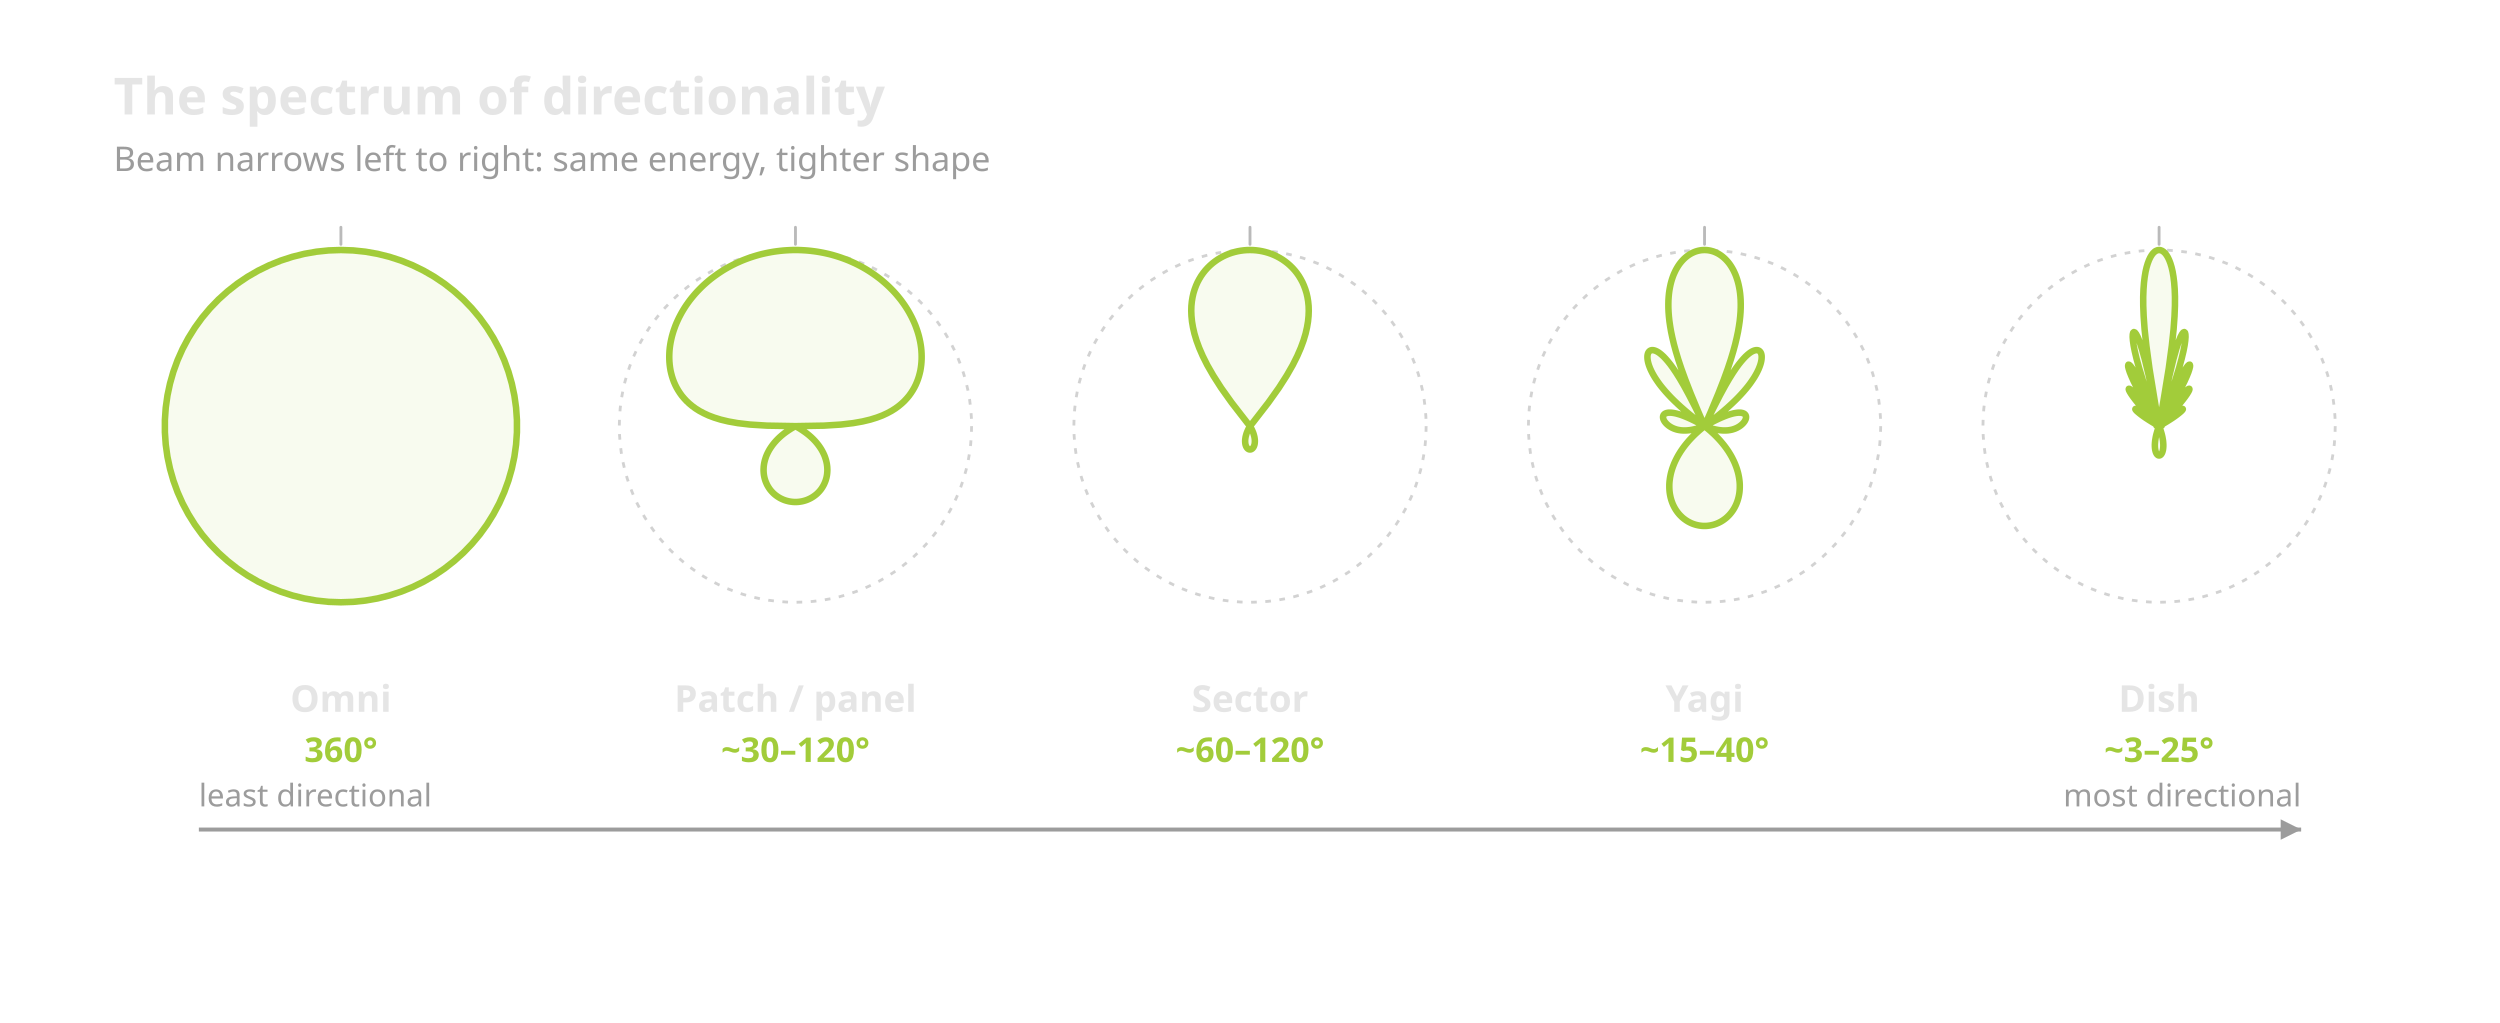
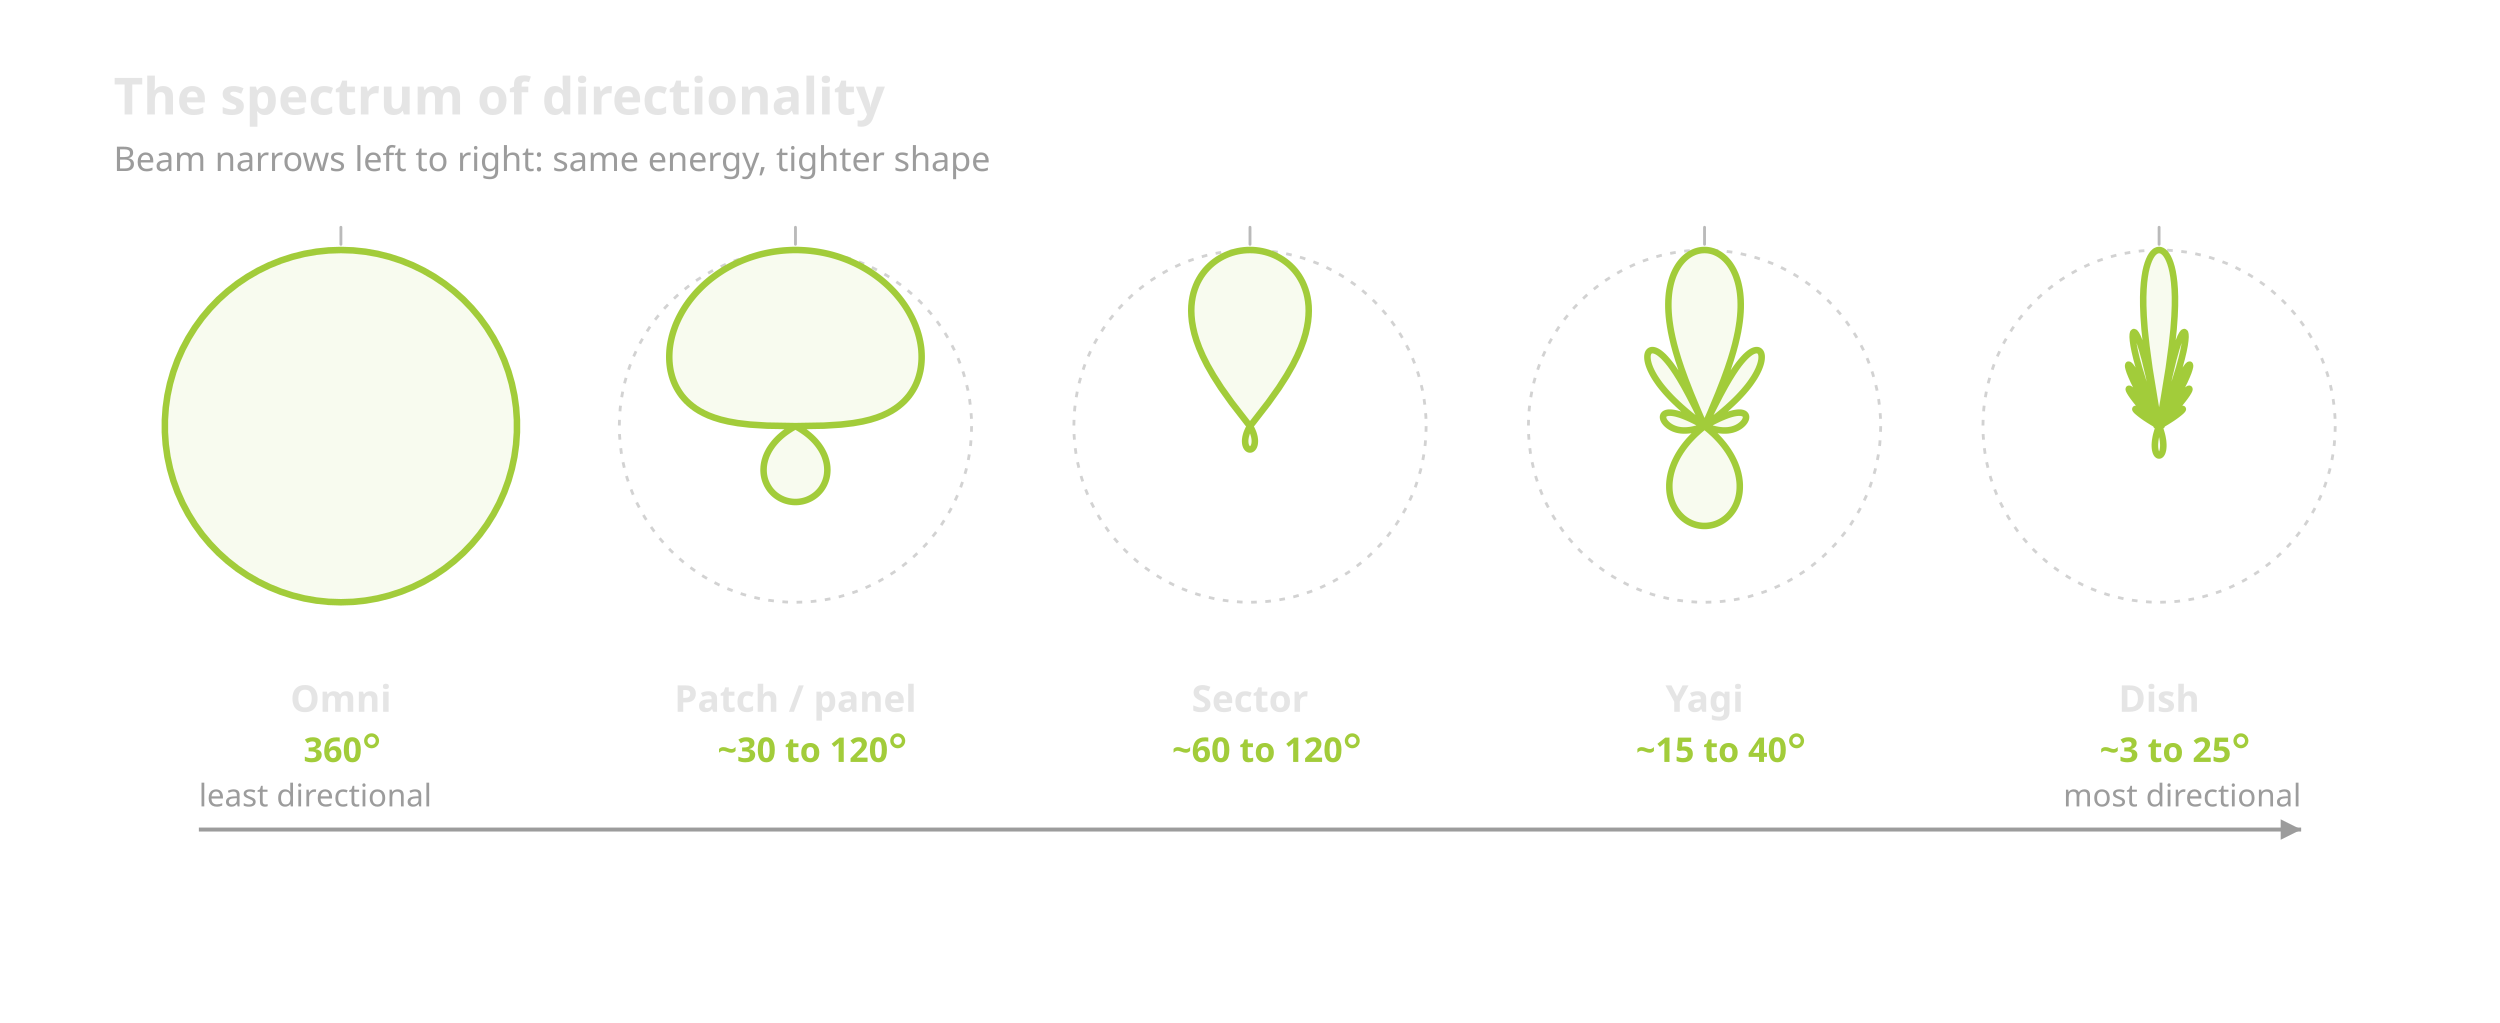
<svg xmlns="http://www.w3.org/2000/svg" viewBox="0 0 880 360" width="880" height="360" role="img" aria-label="Five azimuth polar plots from least to most directional: omni full circle, patch broad forward lobe, sector forward wedge, Yagi narrow beam, dish pencil beam, with typical beamwidth ranges">
  <defs>
  </defs>
  <text x="40" y="40.3" font-family="IBM Plex Sans" font-size="18" fill="#E5E5E5" text-anchor="start" font-weight="700" letter-spacing="0">The spectrum of directionality</text>
  <text x="40" y="60.2" font-family="IBM Plex Sans" font-size="12" fill="#9C9C9C" text-anchor="start" font-weight="400" letter-spacing="0">Beam narrows left to right: same energy, tighter shape</text>
  <circle cx="120" cy="150" r="62" stroke="#9C9C9C" stroke-width="1" fill="none" stroke-dasharray="2 3" opacity="0.45" />
  <line x1="120" y1="80" x2="120" y2="86" stroke="#9C9C9C" stroke-width="1" stroke-linecap="round" opacity="0.7" />
  <path d="M120.00 88.00 L124.32 88.15 L128.63 88.60 L132.89 89.35 L137.09 90.40 L141.21 91.74 L145.22 93.36 L149.11 95.26 L152.85 97.42 L156.44 99.84 L159.85 102.51 L163.07 105.40 L166.07 108.51 L168.86 111.83 L171.40 115.33 L173.69 119.00 L175.73 122.82 L177.49 126.77 L178.97 130.84 L180.16 135.00 L181.06 139.23 L181.66 143.52 L181.96 147.84 L181.96 152.16 L181.66 156.48 L181.06 160.77 L180.16 165.00 L178.97 169.16 L177.49 173.23 L175.73 177.18 L173.69 181.00 L171.40 184.67 L168.86 188.17 L166.07 191.49 L163.07 194.60 L159.85 197.49 L156.44 200.16 L152.85 202.58 L149.11 204.74 L145.22 206.64 L141.21 208.26 L137.09 209.60 L132.89 210.65 L128.63 211.40 L124.32 211.85 L120.00 212.00 L115.68 211.85 L111.37 211.40 L107.11 210.65 L102.91 209.60 L98.79 208.26 L94.78 206.64 L90.89 204.74 L87.15 202.58 L83.56 200.16 L80.15 197.49 L76.93 194.60 L73.93 191.49 L71.14 188.17 L68.60 184.67 L66.31 181.00 L64.27 177.18 L62.51 173.23 L61.03 169.16 L59.84 165.00 L58.94 160.77 L58.34 156.48 L58.04 152.16 L58.04 147.84 L58.34 143.52 L58.94 139.23 L59.84 135.00 L61.03 130.84 L62.51 126.77 L64.27 122.82 L66.31 119.00 L68.60 115.33 L71.14 111.83 L73.93 108.51 L76.93 105.40 L80.15 102.51 L83.56 99.84 L87.15 97.42 L90.89 95.26 L94.78 93.36 L98.79 91.74 L102.91 90.40 L107.11 89.35 L111.37 88.60 L115.68 88.15 L120.00 88.00 Z" stroke="#A2CC3A" fill="rgba(162,204,58,0.08)" stroke-width="2.3" stroke-linecap="round" stroke-linejoin="round" opacity="1" />
  <text x="120" y="250.55" font-family="IBM Plex Sans" font-size="13" fill="#E5E5E5" text-anchor="middle" font-weight="600" letter-spacing="0">Omni</text>
-   <text x="120" y="268.2" font-family="DM Mono" font-size="12" fill="#A2CC3A" text-anchor="middle" font-weight="600" letter-spacing="0">360°</text>
+   <text x="127.44" y="268.2" font-family="DM Mono" font-size="12" fill="#A2CC3A" text-anchor="end" font-weight="600" letter-spacing="0">360</text>
+   <circle cx="130.80" cy="260.76" r="2.04" fill="none" stroke="#A2CC3A" stroke-width="1.2" />
  <circle cx="280" cy="150" r="62" stroke="#9C9C9C" stroke-width="1" fill="none" stroke-dasharray="2 3" opacity="0.45" />
  <line x1="280" y1="80" x2="280" y2="86" stroke="#9C9C9C" stroke-width="1" stroke-linecap="round" opacity="0.7" />
  <path d="M280.00 88.00 L281.08 88.01 L282.16 88.05 L283.24 88.11 L284.32 88.19 L285.40 88.30 L286.47 88.43 L287.54 88.58 L288.61 88.76 L289.67 88.96 L290.72 89.18 L291.77 89.42 L292.82 89.69 L293.86 89.99 L294.88 90.30 L295.91 90.64 L296.92 91.00 L297.92 91.38 L298.92 91.78 L299.90 92.21 L300.87 92.65 L301.83 93.12 L302.78 93.61 L303.72 94.12 L304.64 94.65 L305.55 95.20 L306.45 95.78 L307.33 96.37 L308.19 96.98 L309.04 97.61 L309.88 98.25 L310.69 98.92 L311.49 99.61 L312.27 100.31 L313.03 101.03 L313.77 101.77 L314.50 102.52 L315.20 103.29 L315.88 104.08 L316.54 104.88 L317.18 105.69 L317.79 106.52 L318.39 107.37 L318.96 108.23 L319.50 109.10 L320.02 109.98 L320.51 110.88 L320.98 111.78 L321.42 112.70 L321.84 113.63 L322.23 114.57 L322.58 115.52 L322.91 116.47 L323.21 117.44 L323.48 118.41 L323.71 119.39 L323.92 120.38 L324.09 121.37 L324.23 122.36 L324.33 123.36 L324.39 124.37 L324.42 125.38 L324.41 126.38 L324.36 127.40 L324.27 128.41 L324.14 129.42 L323.97 130.43 L323.74 131.43 L323.47 132.44 L323.15 133.44 L322.78 134.43 L322.35 135.42 L321.86 136.40 L321.30 137.37 L320.68 138.33 L319.99 139.29 L319.21 140.22 L318.35 141.15 L317.39 142.05 L316.32 142.94 L315.13 143.81 L313.79 144.65 L312.28 145.46 L310.58 146.25 L308.62 146.99 L306.34 147.70 L303.63 148.35 L300.31 148.94 L296.05 149.44 L290.06 149.82 L280.00 150.00 L280.00 150.00 L280.00 150.00 L280.00 150.00 L280.00 150.00 L280.00 150.00 L280.00 150.00 L280.00 150.00 L280.00 150.00 L280.00 150.00 L280.00 150.00 L280.00 150.00 L280.00 150.00 L280.00 150.00 L280.00 150.00 L280.00 150.00 L280.00 150.00 L280.00 150.00 L280.00 150.00 L280.00 150.00 L280.00 150.00 L280.00 150.00 L280.00 150.00 L280.00 150.00 L280.00 150.00 L280.00 150.00 L280.00 150.00 L280.00 150.00 L280.00 150.00 L280.62 150.35 L281.58 150.91 L282.47 151.49 L283.31 152.07 L284.10 152.66 L284.84 153.26 L285.53 153.87 L286.17 154.48 L286.77 155.10 L287.32 155.72 L287.83 156.34 L288.30 156.97 L288.73 157.59 L289.13 158.22 L289.48 158.84 L289.80 159.47 L290.09 160.09 L290.34 160.70 L290.55 161.32 L290.74 161.93 L290.89 162.53 L291.02 163.13 L291.11 163.72 L291.18 164.30 L291.21 164.88 L291.23 165.45 L291.21 166.01 L291.17 166.56 L291.11 167.10 L291.02 167.63 L290.91 168.15 L290.77 168.66 L290.62 169.15 L290.44 169.63 L290.24 170.10 L290.03 170.56 L289.79 171.00 L289.54 171.43 L289.27 171.85 L288.99 172.25 L288.69 172.63 L288.37 173.00 L288.04 173.35 L287.70 173.69 L287.34 174.01 L286.97 174.31 L286.59 174.59 L286.20 174.86 L285.80 175.11 L285.39 175.35 L284.97 175.56 L284.54 175.76 L284.11 175.94 L283.67 176.10 L283.22 176.24 L282.77 176.36 L282.32 176.47 L281.86 176.55 L281.40 176.62 L280.93 176.67 L280.47 176.70 L280.00 176.71 L279.53 176.70 L279.07 176.67 L278.60 176.62 L278.14 176.55 L277.68 176.47 L277.23 176.36 L276.78 176.24 L276.33 176.10 L275.89 175.94 L275.46 175.76 L275.03 175.56 L274.61 175.35 L274.20 175.11 L273.80 174.86 L273.41 174.59 L273.03 174.31 L272.66 174.01 L272.30 173.69 L271.96 173.35 L271.63 173.00 L271.31 172.63 L271.01 172.25 L270.73 171.85 L270.46 171.43 L270.21 171.00 L269.97 170.56 L269.76 170.10 L269.56 169.63 L269.38 169.15 L269.23 168.66 L269.09 168.15 L268.98 167.63 L268.89 167.10 L268.83 166.56 L268.79 166.01 L268.77 165.45 L268.79 164.88 L268.82 164.30 L268.89 163.72 L268.98 163.13 L269.11 162.53 L269.26 161.93 L269.45 161.32 L269.66 160.70 L269.91 160.09 L270.20 159.47 L270.52 158.84 L270.87 158.22 L271.27 157.59 L271.70 156.97 L272.17 156.34 L272.68 155.72 L273.23 155.10 L273.83 154.48 L274.47 153.87 L275.16 153.26 L275.90 152.66 L276.69 152.07 L277.53 151.49 L278.42 150.91 L279.38 150.35 L280.00 150.00 L280.00 150.00 L280.00 150.00 L280.00 150.00 L280.00 150.00 L280.00 150.00 L280.00 150.00 L280.00 150.00 L280.00 150.00 L280.00 150.00 L280.00 150.00 L280.00 150.00 L280.00 150.00 L280.00 150.00 L280.00 150.00 L280.00 150.00 L280.00 150.00 L280.00 150.00 L280.00 150.00 L280.00 150.00 L280.00 150.00 L280.00 150.00 L280.00 150.00 L280.00 150.00 L280.00 150.00 L280.00 150.00 L280.00 150.00 L280.00 150.00 L280.00 150.00 L269.94 149.82 L263.95 149.44 L259.69 148.94 L256.37 148.35 L253.66 147.70 L251.38 146.99 L249.42 146.25 L247.72 145.46 L246.21 144.65 L244.87 143.81 L243.68 142.94 L242.61 142.05 L241.65 141.15 L240.79 140.22 L240.01 139.29 L239.32 138.33 L238.70 137.37 L238.14 136.40 L237.65 135.42 L237.22 134.43 L236.85 133.44 L236.53 132.44 L236.26 131.43 L236.03 130.43 L235.86 129.42 L235.73 128.41 L235.64 127.40 L235.59 126.38 L235.58 125.38 L235.61 124.37 L235.67 123.36 L235.77 122.36 L235.91 121.37 L236.08 120.38 L236.29 119.39 L236.52 118.41 L236.79 117.44 L237.09 116.47 L237.42 115.52 L237.77 114.57 L238.16 113.63 L238.58 112.70 L239.02 111.78 L239.49 110.88 L239.98 109.98 L240.50 109.10 L241.04 108.23 L241.61 107.37 L242.21 106.52 L242.82 105.69 L243.46 104.88 L244.12 104.08 L244.80 103.29 L245.50 102.52 L246.23 101.77 L246.97 101.03 L247.73 100.31 L248.51 99.61 L249.31 98.92 L250.12 98.25 L250.96 97.61 L251.81 96.98 L252.67 96.37 L253.55 95.78 L254.45 95.20 L255.36 94.65 L256.28 94.12 L257.22 93.61 L258.17 93.12 L259.13 92.65 L260.10 92.21 L261.08 91.78 L262.08 91.38 L263.08 91.00 L264.09 90.64 L265.12 90.30 L266.14 89.99 L267.18 89.69 L268.23 89.42 L269.28 89.18 L270.33 88.96 L271.39 88.76 L272.46 88.58 L273.53 88.43 L274.60 88.30 L275.68 88.19 L276.76 88.11 L277.84 88.05 L278.92 88.01 L280.00 88.00 Z" stroke="#A2CC3A" fill="rgba(162,204,58,0.08)" stroke-width="2.3" stroke-linecap="round" stroke-linejoin="round" opacity="1" />
  <text x="280" y="250.55" font-family="IBM Plex Sans" font-size="13" fill="#E5E5E5" text-anchor="middle" font-weight="600" letter-spacing="0">Patch / panel</text>
-   <text x="280" y="268.2" font-family="DM Mono" font-size="12" fill="#A2CC3A" text-anchor="middle" font-weight="600" letter-spacing="0">~30–120°</text>
+   <text x="312.64" y="268.2" font-family="DM Mono" font-size="12" fill="#A2CC3A" text-anchor="end" font-weight="600" letter-spacing="0">~30 to 120</text>
+   <circle cx="316.00" cy="260.76" r="2.04" fill="none" stroke="#A2CC3A" stroke-width="1.2" />
  <circle cx="440" cy="150" r="62" stroke="#9C9C9C" stroke-width="1" fill="none" stroke-dasharray="2 3" opacity="0.45" />
  <line x1="440" y1="80" x2="440" y2="86" stroke="#9C9C9C" stroke-width="1" stroke-linecap="round" opacity="0.7" />
  <path d="M440.00 88.00 L441.08 88.03 L442.16 88.11 L443.24 88.25 L444.30 88.44 L445.36 88.69 L446.41 88.99 L447.45 89.35 L448.47 89.77 L449.47 90.24 L450.44 90.77 L451.40 91.35 L452.33 92.00 L453.23 92.70 L454.10 93.46 L454.93 94.28 L455.73 95.16 L456.48 96.10 L457.19 97.10 L457.84 98.18 L458.45 99.31 L458.99 100.52 L459.47 101.80 L459.89 103.15 L460.22 104.59 L460.47 106.10 L460.63 107.71 L460.68 109.42 L460.61 111.23 L460.42 113.16 L460.07 115.23 L459.56 117.45 L458.84 119.85 L457.88 122.46 L456.63 125.34 L455.02 128.55 L452.92 132.21 L450.17 136.51 L446.44 141.75 L441.10 148.64 L440.00 150.00 L440.00 150.00 L440.00 150.00 L440.00 150.00 L440.00 150.00 L440.00 150.00 L440.00 150.00 L440.00 150.00 L440.00 150.00 L440.00 150.00 L440.00 150.00 L440.00 150.00 L440.00 150.00 L440.00 150.00 L440.00 150.00 L440.00 150.00 L440.00 150.00 L440.00 150.00 L440.00 150.00 L440.00 150.00 L440.00 150.00 L440.00 150.00 L440.00 150.00 L440.00 150.00 L440.00 150.00 L440.00 150.00 L440.00 150.00 L440.00 150.00 L440.00 150.00 L440.00 150.00 L440.00 150.00 L440.00 150.00 L440.00 150.00 L440.00 150.00 L440.00 150.00 L440.00 150.00 L440.00 150.00 L440.00 150.00 L440.00 150.00 L440.00 150.00 L440.00 150.00 L440.00 150.00 L440.00 150.00 L440.00 150.00 L440.00 150.00 L440.00 150.00 L440.00 150.00 L440.00 150.00 L440.00 150.00 L440.00 150.00 L440.00 150.00 L440.00 150.00 L440.00 150.00 L440.00 150.00 L440.00 150.00 L440.00 150.00 L440.00 150.00 L440.00 150.00 L440.00 150.00 L440.00 150.00 L440.00 150.00 L440.00 150.00 L440.00 150.00 L440.00 150.00 L440.00 150.00 L440.00 150.00 L440.00 150.00 L440.00 150.00 L440.00 150.00 L440.00 150.00 L440.00 150.00 L440.00 150.00 L440.00 150.00 L440.00 150.00 L440.00 150.00 L440.00 150.00 L440.00 150.00 L440.00 150.00 L440.00 150.00 L440.00 150.00 L440.00 150.00 L440.00 150.00 L440.00 150.00 L440.00 150.00 L440.00 150.00 L440.00 150.00 L440.00 150.00 L440.00 150.00 L440.00 150.00 L440.00 150.00 L440.00 150.00 L440.00 150.00 L440.00 150.00 L440.00 150.00 L440.00 150.00 L440.00 150.00 L440.00 150.00 L440.00 150.00 L440.00 150.00 L440.00 150.00 L440.00 150.00 L440.00 150.00 L440.00 150.00 L440.00 150.00 L440.00 150.00 L440.00 150.00 L440.00 150.00 L440.00 150.00 L440.00 150.00 L440.00 150.00 L440.24 150.41 L440.49 150.88 L440.71 151.34 L440.91 151.79 L441.09 152.23 L441.24 152.65 L441.36 153.06 L441.47 153.46 L441.56 153.85 L441.62 154.22 L441.67 154.58 L441.70 154.92 L441.71 155.25 L441.70 155.56 L441.68 155.86 L441.65 156.14 L441.60 156.40 L441.54 156.65 L441.46 156.88 L441.38 157.09 L441.28 157.29 L441.18 157.46 L441.07 157.62 L440.95 157.76 L440.83 157.88 L440.70 157.99 L440.56 158.07 L440.43 158.14 L440.29 158.19 L440.14 158.21 L440.00 158.22 L439.86 158.21 L439.71 158.19 L439.57 158.14 L439.44 158.07 L439.30 157.99 L439.17 157.88 L439.05 157.76 L438.93 157.62 L438.82 157.46 L438.72 157.29 L438.62 157.09 L438.54 156.88 L438.46 156.65 L438.40 156.40 L438.35 156.14 L438.32 155.86 L438.30 155.56 L438.29 155.25 L438.30 154.92 L438.33 154.58 L438.38 154.22 L438.44 153.85 L438.53 153.46 L438.64 153.06 L438.76 152.65 L438.91 152.23 L439.09 151.79 L439.29 151.34 L439.51 150.88 L439.76 150.41 L440.00 150.00 L440.00 150.00 L440.00 150.00 L440.00 150.00 L440.00 150.00 L440.00 150.00 L440.00 150.00 L440.00 150.00 L440.00 150.00 L440.00 150.00 L440.00 150.00 L440.00 150.00 L440.00 150.00 L440.00 150.00 L440.00 150.00 L440.00 150.00 L440.00 150.00 L440.00 150.00 L440.00 150.00 L440.00 150.00 L440.00 150.00 L440.00 150.00 L440.00 150.00 L440.00 150.00 L440.00 150.00 L440.00 150.00 L440.00 150.00 L440.00 150.00 L440.00 150.00 L440.00 150.00 L440.00 150.00 L440.00 150.00 L440.00 150.00 L440.00 150.00 L440.00 150.00 L440.00 150.00 L440.00 150.00 L440.00 150.00 L440.00 150.00 L440.00 150.00 L440.00 150.00 L440.00 150.00 L440.00 150.00 L440.00 150.00 L440.00 150.00 L440.00 150.00 L440.00 150.00 L440.00 150.00 L440.00 150.00 L440.00 150.00 L440.00 150.00 L440.00 150.00 L440.00 150.00 L440.00 150.00 L440.00 150.00 L440.00 150.00 L440.00 150.00 L440.00 150.00 L440.00 150.00 L440.00 150.00 L440.00 150.00 L440.00 150.00 L440.00 150.00 L440.00 150.00 L440.00 150.00 L440.00 150.00 L440.00 150.00 L440.00 150.00 L440.00 150.00 L440.00 150.00 L440.00 150.00 L440.00 150.00 L440.00 150.00 L440.00 150.00 L440.00 150.00 L440.00 150.00 L440.00 150.00 L440.00 150.00 L440.00 150.00 L440.00 150.00 L440.00 150.00 L440.00 150.00 L440.00 150.00 L440.00 150.00 L440.00 150.00 L440.00 150.00 L440.00 150.00 L440.00 150.00 L440.00 150.00 L440.00 150.00 L440.00 150.00 L440.00 150.00 L440.00 150.00 L440.00 150.00 L440.00 150.00 L440.00 150.00 L440.00 150.00 L440.00 150.00 L440.00 150.00 L440.00 150.00 L440.00 150.00 L440.00 150.00 L440.00 150.00 L440.00 150.00 L440.00 150.00 L440.00 150.00 L440.00 150.00 L440.00 150.00 L440.00 150.00 L440.00 150.00 L438.90 148.64 L433.56 141.75 L429.83 136.51 L427.08 132.21 L424.98 128.55 L423.37 125.34 L422.12 122.46 L421.16 119.85 L420.44 117.45 L419.93 115.23 L419.58 113.16 L419.39 111.23 L419.32 109.42 L419.37 107.71 L419.53 106.10 L419.78 104.59 L420.11 103.15 L420.53 101.80 L421.01 100.52 L421.55 99.31 L422.16 98.18 L422.81 97.10 L423.52 96.10 L424.27 95.16 L425.07 94.28 L425.90 93.46 L426.77 92.70 L427.67 92.00 L428.60 91.35 L429.56 90.77 L430.53 90.24 L431.53 89.77 L432.55 89.35 L433.59 88.99 L434.64 88.69 L435.70 88.44 L436.76 88.25 L437.84 88.11 L438.92 88.03 L440.00 88.00 Z" stroke="#A2CC3A" fill="rgba(162,204,58,0.08)" stroke-width="2.3" stroke-linecap="round" stroke-linejoin="round" opacity="1" />
  <text x="440" y="250.55" font-family="IBM Plex Sans" font-size="13" fill="#E5E5E5" text-anchor="middle" font-weight="600" letter-spacing="0">Sector</text>
-   <text x="440" y="268.2" font-family="DM Mono" font-size="12" fill="#A2CC3A" text-anchor="middle" font-weight="600" letter-spacing="0">~60–120°</text>
+   <text x="472.64" y="268.2" font-family="DM Mono" font-size="12" fill="#A2CC3A" text-anchor="end" font-weight="600" letter-spacing="0">~60 to 120</text>
+   <circle cx="476.00" cy="260.76" r="2.04" fill="none" stroke="#A2CC3A" stroke-width="1.2" />
  <circle cx="600" cy="150" r="62" stroke="#9C9C9C" stroke-width="1" fill="none" stroke-dasharray="2 3" opacity="0.45" />
  <line x1="600" y1="80" x2="600" y2="86" stroke="#9C9C9C" stroke-width="1" stroke-linecap="round" opacity="0.7" />
  <path d="M600.00 88.00 L600.54 88.02 L601.08 88.06 L601.62 88.14 L602.16 88.25 L602.69 88.39 L603.22 88.56 L603.75 88.77 L604.27 89.01 L604.78 89.27 L605.29 89.58 L605.79 89.91 L606.28 90.28 L606.76 90.68 L607.23 91.11 L607.69 91.58 L608.14 92.08 L608.58 92.62 L609.00 93.19 L609.40 93.80 L609.79 94.45 L610.17 95.14 L610.52 95.87 L610.86 96.63 L611.17 97.44 L611.46 98.29 L611.73 99.19 L611.97 100.14 L612.18 101.14 L612.37 102.19 L612.52 103.29 L612.63 104.46 L612.71 105.69 L612.74 106.99 L612.73 108.36 L612.67 109.82 L612.55 111.38 L612.37 113.04 L612.11 114.82 L611.78 116.74 L611.34 118.83 L610.80 121.12 L610.11 123.66 L609.25 126.52 L608.16 129.81 L606.75 133.70 L604.87 138.52 L602.19 144.96 L600.00 150.00 L600.00 150.00 L600.00 150.00 L600.00 150.00 L603.08 143.68 L605.42 139.14 L607.22 135.83 L608.70 133.28 L609.96 131.27 L611.06 129.63 L612.03 128.29 L612.91 127.19 L613.70 126.28 L614.42 125.52 L615.08 124.91 L615.68 124.41 L616.24 124.01 L616.75 123.71 L617.22 123.49 L617.65 123.34 L618.04 123.26 L618.39 123.24 L618.71 123.27 L619.00 123.36 L619.25 123.50 L619.47 123.68 L619.66 123.91 L619.82 124.17 L619.94 124.48 L620.03 124.82 L620.09 125.19 L620.11 125.60 L620.10 126.04 L620.06 126.51 L619.98 127.01 L619.87 127.54 L619.72 128.10 L619.53 128.69 L619.30 129.30 L619.04 129.94 L618.73 130.60 L618.38 131.30 L617.98 132.02 L617.54 132.77 L617.04 133.54 L616.49 134.35 L615.89 135.19 L615.22 136.06 L614.48 136.96 L613.68 137.90 L612.79 138.88 L611.82 139.91 L610.75 140.98 L609.57 142.11 L608.26 143.31 L606.80 144.59 L605.17 145.96 L603.32 147.45 L601.21 149.09 L600.00 150.00 L600.00 150.00 L600.00 150.00 L600.00 150.00 L600.00 150.00 L600.00 150.00 L600.00 150.00 L600.00 150.00 L600.00 150.00 L600.00 150.00 L600.00 150.00 L600.00 150.00 L600.00 150.00 L600.00 150.00 L600.00 150.00 L601.36 149.25 L602.68 148.54 L603.85 147.95 L604.90 147.45 L605.85 147.02 L606.71 146.66 L607.48 146.35 L608.19 146.09 L608.83 145.88 L609.42 145.71 L609.96 145.56 L610.46 145.45 L610.91 145.37 L611.33 145.31 L611.71 145.27 L612.06 145.25 L612.38 145.25 L612.67 145.26 L612.93 145.29 L613.17 145.34 L613.39 145.39 L613.58 145.46 L613.76 145.53 L613.91 145.61 L614.05 145.70 L614.17 145.80 L614.27 145.91 L614.36 146.02 L614.44 146.13 L614.50 146.25 L614.54 146.37 L614.58 146.50 L614.60 146.63 L614.61 146.76 L614.61 146.89 L614.60 147.03 L614.58 147.17 L614.55 147.30 L614.52 147.44 L614.47 147.58 L614.42 147.72 L614.35 147.85 L614.28 147.99 L614.21 148.13 L614.13 148.27 L614.04 148.40 L613.94 148.53 L613.84 148.67 L613.73 148.80 L613.62 148.93 L613.50 149.06 L613.38 149.18 L613.25 149.31 L613.12 149.43 L612.98 149.55 L612.84 149.66 L612.70 149.78 L612.55 149.89 L612.39 150.00 L612.23 150.11 L612.07 150.21 L611.90 150.31 L611.73 150.41 L611.56 150.50 L611.38 150.60 L611.19 150.68 L611.00 150.77 L610.81 150.85 L610.61 150.93 L610.40 151.00 L610.19 151.07 L609.98 151.14 L609.76 151.20 L609.54 151.26 L609.30 151.31 L609.07 151.35 L608.82 151.40 L608.57 151.43 L608.31 151.47 L608.05 151.49 L607.77 151.51 L607.49 151.52 L607.20 151.53 L606.90 151.53 L606.59 151.52 L606.28 151.51 L605.95 151.48 L605.60 151.45 L605.25 151.41 L604.89 151.36 L604.51 151.29 L604.12 151.22 L603.71 151.13 L603.29 151.04 L602.85 150.93 L602.39 150.80 L601.92 150.66 L601.42 150.50 L600.91 150.33 L600.37 150.14 L600.00 150.00 L600.00 150.00 L600.00 150.00 L600.00 150.00 L600.00 150.00 L600.00 150.00 L600.00 150.00 L600.00 150.00 L600.00 150.00 L600.00 150.00 L600.00 150.00 L600.00 150.00 L600.00 150.00 L600.00 150.00 L600.00 150.00 L600.00 150.00 L600.00 150.00 L600.00 150.00 L600.00 150.00 L600.00 150.00 L600.00 150.00 L600.00 150.00 L600.00 150.00 L600.00 150.00 L600.00 150.00 L600.00 150.00 L600.00 150.00 L600.00 150.00 L600.00 150.00 L600.00 150.00 L600.00 150.00 L600.00 150.00 L600.00 150.00 L600.00 150.00 L600.24 150.19 L600.86 150.68 L601.46 151.18 L602.04 151.68 L602.60 152.19 L603.15 152.69 L603.67 153.19 L604.18 153.70 L604.67 154.21 L605.14 154.71 L605.60 155.22 L606.03 155.73 L606.45 156.23 L606.86 156.74 L607.25 157.25 L607.62 157.75 L607.97 158.26 L608.32 158.76 L608.64 159.27 L608.95 159.77 L609.25 160.27 L609.53 160.77 L609.79 161.26 L610.04 161.76 L610.28 162.25 L610.51 162.75 L610.72 163.23 L610.91 163.72 L611.10 164.21 L611.27 164.69 L611.43 165.16 L611.57 165.64 L611.71 166.11 L611.83 166.58 L611.94 167.05 L612.03 167.51 L612.12 167.97 L612.19 168.42 L612.25 168.87 L612.31 169.32 L612.35 169.76 L612.38 170.20 L612.40 170.63 L612.40 171.06 L612.40 171.48 L612.39 171.90 L612.37 172.32 L612.34 172.72 L612.30 173.13 L612.25 173.53 L612.19 173.92 L612.12 174.31 L612.04 174.69 L611.96 175.07 L611.86 175.44 L611.76 175.81 L611.65 176.16 L611.53 176.52 L611.40 176.87 L611.27 177.21 L611.13 177.54 L610.98 177.87 L610.82 178.19 L610.66 178.51 L610.49 178.82 L610.31 179.12 L610.13 179.42 L609.94 179.70 L609.74 179.99 L609.54 180.26 L609.33 180.53 L609.12 180.79 L608.90 181.05 L608.68 181.29 L608.45 181.53 L608.21 181.76 L607.98 181.99 L607.73 182.21 L607.48 182.42 L607.23 182.62 L606.97 182.81 L606.71 183.00 L606.45 183.18 L606.18 183.35 L605.91 183.52 L605.64 183.67 L605.36 183.82 L605.08 183.96 L604.79 184.10 L604.51 184.22 L604.22 184.34 L603.92 184.45 L603.63 184.55 L603.34 184.64 L603.04 184.73 L602.74 184.80 L602.44 184.87 L602.14 184.93 L601.83 184.99 L601.53 185.03 L601.22 185.07 L600.92 185.10 L600.61 185.12 L600.31 185.13 L600.00 185.13 L599.69 185.13 L599.39 185.12 L599.08 185.10 L598.78 185.07 L598.47 185.03 L598.17 184.99 L597.86 184.93 L597.56 184.87 L597.26 184.80 L596.96 184.73 L596.66 184.64 L596.37 184.55 L596.08 184.45 L595.78 184.34 L595.49 184.22 L595.21 184.10 L594.92 183.96 L594.64 183.82 L594.36 183.67 L594.09 183.52 L593.82 183.35 L593.55 183.18 L593.29 183.00 L593.03 182.81 L592.77 182.62 L592.52 182.42 L592.27 182.21 L592.02 181.99 L591.79 181.76 L591.55 181.53 L591.32 181.29 L591.10 181.05 L590.88 180.79 L590.67 180.53 L590.46 180.26 L590.26 179.99 L590.06 179.70 L589.87 179.42 L589.69 179.12 L589.51 178.82 L589.34 178.51 L589.18 178.19 L589.02 177.87 L588.87 177.54 L588.73 177.21 L588.60 176.87 L588.47 176.52 L588.35 176.16 L588.24 175.81 L588.14 175.44 L588.04 175.07 L587.96 174.69 L587.88 174.31 L587.81 173.92 L587.75 173.53 L587.70 173.13 L587.66 172.72 L587.63 172.32 L587.61 171.90 L587.60 171.48 L587.60 171.06 L587.60 170.63 L587.62 170.20 L587.65 169.76 L587.69 169.32 L587.75 168.87 L587.81 168.42 L587.88 167.97 L587.97 167.51 L588.06 167.05 L588.17 166.58 L588.29 166.11 L588.43 165.64 L588.57 165.16 L588.73 164.69 L588.90 164.21 L589.09 163.72 L589.28 163.23 L589.49 162.75 L589.72 162.25 L589.96 161.76 L590.21 161.26 L590.47 160.77 L590.75 160.27 L591.05 159.77 L591.36 159.27 L591.68 158.76 L592.03 158.26 L592.38 157.75 L592.75 157.25 L593.14 156.74 L593.55 156.23 L593.97 155.73 L594.40 155.22 L594.86 154.71 L595.33 154.21 L595.82 153.70 L596.33 153.19 L596.85 152.69 L597.40 152.19 L597.96 151.68 L598.54 151.18 L599.14 150.68 L599.76 150.19 L600.00 150.00 L600.00 150.00 L600.00 150.00 L600.00 150.00 L600.00 150.00 L600.00 150.00 L600.00 150.00 L600.00 150.00 L600.00 150.00 L600.00 150.00 L600.00 150.00 L600.00 150.00 L600.00 150.00 L600.00 150.00 L600.00 150.00 L600.00 150.00 L600.00 150.00 L600.00 150.00 L600.00 150.00 L600.00 150.00 L600.00 150.00 L600.00 150.00 L600.00 150.00 L600.00 150.00 L600.00 150.00 L600.00 150.00 L600.00 150.00 L600.00 150.00 L600.00 150.00 L600.00 150.00 L600.00 150.00 L600.00 150.00 L600.00 150.00 L600.00 150.00 L599.63 150.14 L599.09 150.33 L598.58 150.50 L598.08 150.66 L597.61 150.80 L597.15 150.93 L596.71 151.04 L596.29 151.13 L595.88 151.22 L595.49 151.29 L595.11 151.36 L594.75 151.41 L594.40 151.45 L594.05 151.48 L593.72 151.51 L593.41 151.52 L593.10 151.53 L592.80 151.53 L592.51 151.52 L592.23 151.51 L591.95 151.49 L591.69 151.47 L591.43 151.43 L591.18 151.40 L590.93 151.35 L590.70 151.31 L590.46 151.26 L590.24 151.20 L590.02 151.14 L589.81 151.07 L589.60 151.00 L589.39 150.93 L589.19 150.85 L589.00 150.77 L588.81 150.68 L588.62 150.60 L588.44 150.50 L588.27 150.41 L588.10 150.31 L587.93 150.21 L587.77 150.11 L587.61 150.00 L587.45 149.89 L587.30 149.78 L587.16 149.66 L587.02 149.55 L586.88 149.43 L586.75 149.31 L586.62 149.18 L586.50 149.06 L586.38 148.93 L586.27 148.80 L586.16 148.67 L586.06 148.53 L585.96 148.40 L585.87 148.27 L585.79 148.13 L585.72 147.99 L585.65 147.85 L585.58 147.72 L585.53 147.58 L585.48 147.44 L585.45 147.30 L585.42 147.17 L585.40 147.03 L585.39 146.89 L585.39 146.76 L585.40 146.63 L585.42 146.50 L585.46 146.37 L585.50 146.25 L585.56 146.13 L585.64 146.02 L585.73 145.91 L585.83 145.80 L585.95 145.70 L586.09 145.61 L586.24 145.53 L586.42 145.46 L586.61 145.39 L586.83 145.34 L587.07 145.29 L587.33 145.26 L587.62 145.25 L587.94 145.25 L588.29 145.27 L588.67 145.31 L589.09 145.37 L589.54 145.45 L590.04 145.56 L590.58 145.71 L591.17 145.88 L591.81 146.09 L592.52 146.35 L593.29 146.66 L594.15 147.02 L595.10 147.45 L596.15 147.95 L597.32 148.54 L598.64 149.25 L600.00 150.00 L600.00 150.00 L600.00 150.00 L600.00 150.00 L600.00 150.00 L600.00 150.00 L600.00 150.00 L600.00 150.00 L600.00 150.00 L600.00 150.00 L600.00 150.00 L600.00 150.00 L600.00 150.00 L600.00 150.00 L600.00 150.00 L598.79 149.09 L596.68 147.45 L594.83 145.96 L593.20 144.59 L591.74 143.31 L590.43 142.11 L589.25 140.98 L588.18 139.91 L587.21 138.88 L586.32 137.90 L585.52 136.96 L584.78 136.06 L584.11 135.19 L583.51 134.35 L582.96 133.54 L582.46 132.77 L582.02 132.02 L581.62 131.30 L581.27 130.60 L580.96 129.94 L580.70 129.30 L580.47 128.69 L580.28 128.10 L580.13 127.54 L580.02 127.01 L579.94 126.51 L579.90 126.04 L579.89 125.60 L579.91 125.19 L579.97 124.82 L580.06 124.48 L580.18 124.17 L580.34 123.91 L580.53 123.68 L580.75 123.50 L581.00 123.36 L581.29 123.27 L581.61 123.24 L581.96 123.26 L582.35 123.34 L582.78 123.49 L583.25 123.71 L583.76 124.01 L584.32 124.41 L584.92 124.91 L585.58 125.52 L586.30 126.28 L587.09 127.19 L587.97 128.29 L588.94 129.63 L590.04 131.27 L591.30 133.28 L592.78 135.83 L594.58 139.14 L596.92 143.68 L600.00 150.00 L600.00 150.00 L600.00 150.00 L600.00 150.00 L597.81 144.96 L595.13 138.52 L593.25 133.70 L591.84 129.81 L590.75 126.52 L589.89 123.66 L589.20 121.12 L588.66 118.83 L588.22 116.74 L587.89 114.82 L587.63 113.04 L587.45 111.38 L587.33 109.82 L587.27 108.36 L587.26 106.99 L587.29 105.69 L587.37 104.46 L587.48 103.29 L587.63 102.19 L587.82 101.14 L588.03 100.14 L588.27 99.19 L588.54 98.29 L588.83 97.44 L589.14 96.63 L589.48 95.87 L589.83 95.14 L590.21 94.45 L590.60 93.80 L591.00 93.19 L591.42 92.62 L591.86 92.08 L592.31 91.58 L592.77 91.11 L593.24 90.68 L593.72 90.28 L594.21 89.91 L594.71 89.58 L595.22 89.27 L595.73 89.01 L596.25 88.77 L596.78 88.56 L597.31 88.39 L597.84 88.25 L598.38 88.14 L598.92 88.06 L599.46 88.02 L600.00 88.00 Z" stroke="#A2CC3A" fill="rgba(162,204,58,0.08)" stroke-width="2.3" stroke-linecap="round" stroke-linejoin="round" opacity="1" />
  <text x="600" y="250.55" font-family="IBM Plex Sans" font-size="13" fill="#E5E5E5" text-anchor="middle" font-weight="600" letter-spacing="0">Yagi</text>
-   <text x="600" y="268.2" font-family="DM Mono" font-size="12" fill="#A2CC3A" text-anchor="middle" font-weight="600" letter-spacing="0">~15–40°</text>
+   <text x="629.04" y="268.2" font-family="DM Mono" font-size="12" fill="#A2CC3A" text-anchor="end" font-weight="600" letter-spacing="0">~15 to 40</text>
+   <circle cx="632.40" cy="260.76" r="2.04" fill="none" stroke="#A2CC3A" stroke-width="1.2" />
  <circle cx="760" cy="150" r="62" stroke="#9C9C9C" stroke-width="1" fill="none" stroke-dasharray="2 3" opacity="0.45" />
  <line x1="760" y1="80" x2="760" y2="86" stroke="#9C9C9C" stroke-width="1" stroke-linecap="round" opacity="0.7" />
  <path d="M760.00 88.00 L760.54 88.07 L761.08 88.28 L761.61 88.64 L762.13 89.14 L762.63 89.80 L763.11 90.61 L763.57 91.59 L764.00 92.74 L764.40 94.08 L764.76 95.63 L765.06 97.41 L765.31 99.44 L765.49 101.78 L765.59 104.48 L765.58 107.62 L765.43 111.35 L765.10 115.90 L764.48 121.69 L763.40 129.70 L761.20 143.17 L760.00 150.00 L761.32 143.21 L763.57 132.44 L764.98 126.59 L766.02 122.86 L766.84 120.35 L767.52 118.67 L768.08 117.61 L768.52 117.04 L768.87 116.89 L769.12 117.11 L769.26 117.69 L769.30 118.62 L769.20 119.90 L768.97 121.57 L768.56 123.66 L767.94 126.26 L767.05 129.52 L765.78 133.67 L763.92 139.23 L760.95 147.45 L760.00 150.00 L760.00 150.00 L760.00 150.00 L762.72 143.42 L764.96 138.30 L766.58 134.86 L767.82 132.44 L768.78 130.73 L769.54 129.55 L770.11 128.80 L770.53 128.42 L770.79 128.36 L770.90 128.60 L770.87 129.12 L770.67 129.92 L770.31 131.02 L769.75 132.41 L768.97 134.15 L767.91 136.29 L766.52 138.93 L764.66 142.24 L762.12 146.54 L760.00 150.00 L760.00 150.00 L760.00 150.00 L760.00 150.00 L760.00 150.00 L760.44 149.37 L763.13 145.53 L765.13 142.81 L766.67 140.82 L767.87 139.36 L768.82 138.30 L769.54 137.56 L770.08 137.10 L770.44 136.87 L770.64 136.86 L770.68 137.04 L770.57 137.41 L770.29 137.95 L769.85 138.67 L769.22 139.58 L768.40 140.67 L767.35 141.98 L766.04 143.53 L764.41 145.35 L762.38 147.54 L760.00 150.00 L760.00 150.00 L760.00 150.00 L760.00 150.00 L760.00 150.00 L760.00 150.00 L760.00 150.00 L760.00 150.00 L760.00 150.00 L760.00 150.00 L760.99 149.15 L762.72 147.72 L764.11 146.61 L765.24 145.76 L766.16 145.10 L766.88 144.62 L767.45 144.28 L767.87 144.07 L768.16 143.96 L768.32 143.95 L768.36 144.03 L768.29 144.19 L768.11 144.43 L767.82 144.73 L767.41 145.09 L766.89 145.52 L766.26 146.01 L765.51 146.56 L764.63 147.17 L763.61 147.83 L762.44 148.56 L761.10 149.36 L760.00 150.00 L760.00 150.00 L760.00 150.00 L760.00 150.00 L760.00 150.00 L760.00 150.00 L760.00 150.00 L760.00 150.00 L760.00 150.00 L760.00 150.00 L760.00 150.00 L760.00 150.00 L760.00 150.00 L760.00 150.00 L760.00 150.00 L760.00 150.00 L760.00 150.00 L760.00 150.00 L760.00 150.00 L760.00 150.00 L760.00 150.00 L760.00 150.00 L760.00 150.00 L760.00 150.00 L760.00 150.00 L760.00 150.00 L760.00 150.00 L760.00 150.00 L760.00 150.00 L760.00 150.00 L760.13 149.97 L760.35 149.91 L760.53 149.87 L760.68 149.84 L760.79 149.83 L760.86 149.82 L760.91 149.81 L760.94 149.82 L760.94 149.83 L760.92 149.84 L760.88 149.85 L760.82 149.87 L760.75 149.89 L760.66 149.91 L760.56 149.93 L760.45 149.94 L760.33 149.96 L760.21 149.98 L760.08 149.99 L760.00 150.00 L760.00 150.00 L760.00 150.00 L760.00 150.00 L760.00 150.00 L760.00 150.00 L760.00 150.00 L760.00 150.00 L760.00 150.00 L760.00 150.00 L760.00 150.00 L760.00 150.00 L760.00 150.00 L760.00 150.00 L760.00 150.00 L760.00 150.00 L760.00 150.00 L760.00 150.00 L760.00 150.00 L760.00 150.00 L760.00 150.00 L760.00 150.00 L760.00 150.00 L760.00 150.00 L760.00 150.00 L760.00 150.00 L760.00 150.00 L760.00 150.00 L760.00 150.00 L760.00 150.00 L760.00 150.00 L760.00 150.00 L760.00 150.00 L760.00 150.00 L760.00 150.00 L760.00 150.00 L760.00 150.00 L760.00 150.00 L760.00 150.00 L760.00 150.00 L760.00 150.00 L760.00 150.00 L760.00 150.00 L760.00 150.00 L760.00 150.00 L760.00 150.00 L760.00 150.00 L760.00 150.00 L760.00 150.00 L760.00 150.00 L760.00 150.00 L760.00 150.00 L760.00 150.00 L760.00 150.00 L760.00 150.00 L760.00 150.00 L760.00 150.00 L760.00 150.00 L760.00 150.00 L760.00 150.00 L760.00 150.00 L760.00 150.00 L760.00 150.00 L760.00 150.00 L760.00 150.00 L760.00 150.00 L760.00 150.00 L760.00 150.00 L760.00 150.00 L760.00 150.00 L760.00 150.00 L760.00 150.00 L760.00 150.00 L760.00 150.00 L760.00 150.00 L760.00 150.00 L760.00 150.00 L760.00 150.00 L760.00 150.00 L760.00 150.00 L760.00 150.00 L760.00 150.00 L760.00 150.00 L760.00 150.00 L760.00 150.00 L760.00 150.00 L760.00 150.00 L760.00 150.00 L760.00 150.00 L760.00 150.00 L760.00 150.00 L760.00 150.00 L760.00 150.00 L760.00 150.00 L760.00 150.00 L760.00 150.00 L760.00 150.00 L760.00 150.00 L760.00 150.00 L760.00 150.00 L760.00 150.00 L760.00 150.00 L760.00 150.00 L760.00 150.00 L760.00 150.00 L760.00 150.00 L760.00 150.00 L760.00 150.00 L760.00 150.00 L760.00 150.00 L760.00 150.00 L760.00 150.00 L760.00 150.00 L760.00 150.00 L760.00 150.00 L760.00 150.00 L760.00 150.00 L760.00 150.00 L760.00 150.00 L760.00 150.00 L760.00 150.00 L760.00 150.00 L760.00 150.00 L760.00 150.00 L760.00 150.00 L760.00 150.00 L760.00 150.00 L760.00 150.00 L760.00 150.00 L760.00 150.00 L760.00 150.00 L760.00 150.00 L760.00 150.00 L760.00 150.00 L760.00 150.00 L760.00 150.00 L760.00 150.00 L760.00 150.00 L760.00 150.00 L760.00 150.00 L760.00 150.00 L760.00 150.00 L760.00 150.00 L760.00 150.00 L760.00 150.00 L760.00 150.00 L760.00 150.00 L760.00 150.00 L760.17 150.43 L760.33 150.88 L760.48 151.32 L760.62 151.74 L760.74 152.16 L760.86 152.57 L760.97 152.97 L761.06 153.36 L761.15 153.75 L761.22 154.12 L761.28 154.48 L761.34 154.83 L761.39 155.17 L761.42 155.50 L761.45 155.82 L761.47 156.14 L761.49 156.44 L761.49 156.73 L761.49 157.00 L761.48 157.27 L761.46 157.53 L761.44 157.78 L761.41 158.01 L761.38 158.24 L761.34 158.45 L761.29 158.65 L761.24 158.84 L761.19 159.02 L761.13 159.19 L761.06 159.35 L761.00 159.49 L760.93 159.63 L760.85 159.75 L760.78 159.86 L760.70 159.96 L760.61 160.05 L760.53 160.12 L760.44 160.19 L760.36 160.24 L760.27 160.28 L760.18 160.31 L760.09 160.33 L760.00 160.33 L759.91 160.33 L759.82 160.31 L759.73 160.28 L759.64 160.24 L759.56 160.19 L759.47 160.12 L759.39 160.05 L759.30 159.96 L759.22 159.86 L759.15 159.75 L759.07 159.63 L759.00 159.49 L758.94 159.35 L758.87 159.19 L758.81 159.02 L758.76 158.84 L758.71 158.65 L758.66 158.45 L758.62 158.24 L758.59 158.01 L758.56 157.78 L758.54 157.53 L758.52 157.27 L758.51 157.00 L758.51 156.73 L758.51 156.44 L758.53 156.14 L758.55 155.82 L758.58 155.50 L758.61 155.17 L758.66 154.83 L758.72 154.48 L758.78 154.12 L758.85 153.75 L758.94 153.36 L759.03 152.97 L759.14 152.57 L759.26 152.16 L759.38 151.74 L759.52 151.32 L759.67 150.88 L759.83 150.43 L760.00 150.00 L760.00 150.00 L760.00 150.00 L760.00 150.00 L760.00 150.00 L760.00 150.00 L760.00 150.00 L760.00 150.00 L760.00 150.00 L760.00 150.00 L760.00 150.00 L760.00 150.00 L760.00 150.00 L760.00 150.00 L760.00 150.00 L760.00 150.00 L760.00 150.00 L760.00 150.00 L760.00 150.00 L760.00 150.00 L760.00 150.00 L760.00 150.00 L760.00 150.00 L760.00 150.00 L760.00 150.00 L760.00 150.00 L760.00 150.00 L760.00 150.00 L760.00 150.00 L760.00 150.00 L760.00 150.00 L760.00 150.00 L760.00 150.00 L760.00 150.00 L760.00 150.00 L760.00 150.00 L760.00 150.00 L760.00 150.00 L760.00 150.00 L760.00 150.00 L760.00 150.00 L760.00 150.00 L760.00 150.00 L760.00 150.00 L760.00 150.00 L760.00 150.00 L760.00 150.00 L760.00 150.00 L760.00 150.00 L760.00 150.00 L760.00 150.00 L760.00 150.00 L760.00 150.00 L760.00 150.00 L760.00 150.00 L760.00 150.00 L760.00 150.00 L760.00 150.00 L760.00 150.00 L760.00 150.00 L760.00 150.00 L760.00 150.00 L760.00 150.00 L760.00 150.00 L760.00 150.00 L760.00 150.00 L760.00 150.00 L760.00 150.00 L760.00 150.00 L760.00 150.00 L760.00 150.00 L760.00 150.00 L760.00 150.00 L760.00 150.00 L760.00 150.00 L760.00 150.00 L760.00 150.00 L760.00 150.00 L760.00 150.00 L760.00 150.00 L760.00 150.00 L760.00 150.00 L760.00 150.00 L760.00 150.00 L760.00 150.00 L760.00 150.00 L760.00 150.00 L760.00 150.00 L760.00 150.00 L760.00 150.00 L760.00 150.00 L760.00 150.00 L760.00 150.00 L760.00 150.00 L760.00 150.00 L760.00 150.00 L760.00 150.00 L760.00 150.00 L760.00 150.00 L760.00 150.00 L760.00 150.00 L760.00 150.00 L760.00 150.00 L760.00 150.00 L760.00 150.00 L760.00 150.00 L760.00 150.00 L760.00 150.00 L760.00 150.00 L760.00 150.00 L760.00 150.00 L760.00 150.00 L760.00 150.00 L760.00 150.00 L760.00 150.00 L760.00 150.00 L760.00 150.00 L760.00 150.00 L760.00 150.00 L760.00 150.00 L760.00 150.00 L760.00 150.00 L760.00 150.00 L760.00 150.00 L760.00 150.00 L760.00 150.00 L760.00 150.00 L760.00 150.00 L760.00 150.00 L760.00 150.00 L760.00 150.00 L760.00 150.00 L760.00 150.00 L760.00 150.00 L760.00 150.00 L760.00 150.00 L760.00 150.00 L760.00 150.00 L760.00 150.00 L760.00 150.00 L760.00 150.00 L760.00 150.00 L760.00 150.00 L760.00 150.00 L760.00 150.00 L760.00 150.00 L760.00 150.00 L760.00 150.00 L759.92 149.99 L759.79 149.98 L759.67 149.96 L759.55 149.94 L759.44 149.93 L759.34 149.91 L759.25 149.89 L759.18 149.87 L759.12 149.85 L759.08 149.84 L759.06 149.83 L759.06 149.82 L759.09 149.81 L759.14 149.82 L759.21 149.83 L759.32 149.84 L759.47 149.87 L759.65 149.91 L759.87 149.97 L760.00 150.00 L760.00 150.00 L760.00 150.00 L760.00 150.00 L760.00 150.00 L760.00 150.00 L760.00 150.00 L760.00 150.00 L760.00 150.00 L760.00 150.00 L760.00 150.00 L760.00 150.00 L760.00 150.00 L760.00 150.00 L760.00 150.00 L760.00 150.00 L760.00 150.00 L760.00 150.00 L760.00 150.00 L760.00 150.00 L760.00 150.00 L760.00 150.00 L760.00 150.00 L760.00 150.00 L760.00 150.00 L760.00 150.00 L760.00 150.00 L760.00 150.00 L760.00 150.00 L760.00 150.00 L758.90 149.36 L757.56 148.56 L756.39 147.83 L755.37 147.17 L754.49 146.56 L753.74 146.01 L753.11 145.52 L752.59 145.09 L752.18 144.73 L751.89 144.43 L751.71 144.19 L751.64 144.03 L751.68 143.95 L751.84 143.96 L752.13 144.07 L752.55 144.28 L753.12 144.62 L753.84 145.10 L754.76 145.76 L755.89 146.61 L757.28 147.72 L759.01 149.15 L760.00 150.00 L760.00 150.00 L760.00 150.00 L760.00 150.00 L760.00 150.00 L760.00 150.00 L760.00 150.00 L760.00 150.00 L760.00 150.00 L760.00 150.00 L757.62 147.54 L755.59 145.35 L753.96 143.53 L752.65 141.98 L751.60 140.67 L750.78 139.58 L750.15 138.67 L749.71 137.95 L749.43 137.41 L749.32 137.04 L749.36 136.86 L749.56 136.87 L749.92 137.10 L750.46 137.56 L751.18 138.30 L752.13 139.36 L753.33 140.82 L754.87 142.81 L756.87 145.53 L759.56 149.37 L760.00 150.00 L760.00 150.00 L760.00 150.00 L760.00 150.00 L760.00 150.00 L757.88 146.54 L755.34 142.24 L753.48 138.93 L752.09 136.29 L751.03 134.15 L750.25 132.41 L749.69 131.02 L749.33 129.92 L749.13 129.12 L749.10 128.60 L749.21 128.36 L749.47 128.42 L749.89 128.80 L750.46 129.55 L751.22 130.73 L752.18 132.44 L753.42 134.86 L755.04 138.30 L757.28 143.42 L760.00 150.00 L760.00 150.00 L760.00 150.00 L759.05 147.45 L756.08 139.23 L754.22 133.67 L752.95 129.52 L752.06 126.26 L751.44 123.66 L751.03 121.57 L750.80 119.90 L750.70 118.62 L750.74 117.69 L750.88 117.11 L751.13 116.89 L751.48 117.04 L751.92 117.61 L752.48 118.67 L753.16 120.35 L753.98 122.86 L755.02 126.59 L756.43 132.44 L758.68 143.21 L760.00 150.00 L758.80 143.17 L756.60 129.70 L755.52 121.69 L754.90 115.90 L754.57 111.35 L754.42 107.62 L754.41 104.48 L754.51 101.78 L754.69 99.44 L754.94 97.41 L755.24 95.63 L755.60 94.08 L756.00 92.74 L756.43 91.59 L756.89 90.61 L757.37 89.80 L757.87 89.14 L758.39 88.64 L758.92 88.28 L759.46 88.07 L760.00 88.00 Z" stroke="#A2CC3A" fill="rgba(162,204,58,0.08)" stroke-width="2.3" stroke-linecap="round" stroke-linejoin="round" opacity="1" />
  <text x="760" y="250.55" font-family="IBM Plex Sans" font-size="13" fill="#E5E5E5" text-anchor="middle" font-weight="600" letter-spacing="0">Dish</text>
-   <text x="760" y="268.2" font-family="DM Mono" font-size="12" fill="#A2CC3A" text-anchor="middle" font-weight="600" letter-spacing="0">~3–25°</text>
+   <text x="785.44" y="268.2" font-family="DM Mono" font-size="12" fill="#A2CC3A" text-anchor="end" font-weight="600" letter-spacing="0">~3 to 25</text>
+   <circle cx="788.80" cy="260.76" r="2.04" fill="none" stroke="#A2CC3A" stroke-width="1.2" />
  <line x1="70" y1="292" x2="810" y2="292" stroke="#9C9C9C" stroke-width="1.4" />
  <text x="70" y="283.85" font-family="IBM Plex Sans" font-size="11" fill="#9C9C9C" text-anchor="start" font-weight="400" letter-spacing="0">least directional</text>
  <text x="810" y="283.85" font-family="IBM Plex Sans" font-size="11" fill="#9C9C9C" text-anchor="end" font-weight="400" letter-spacing="0">most directional</text>
  <path d="M810.00 292.00 L802.80 295.60 L802.80 288.40 Z" fill="#9C9C9C" />
</svg>
